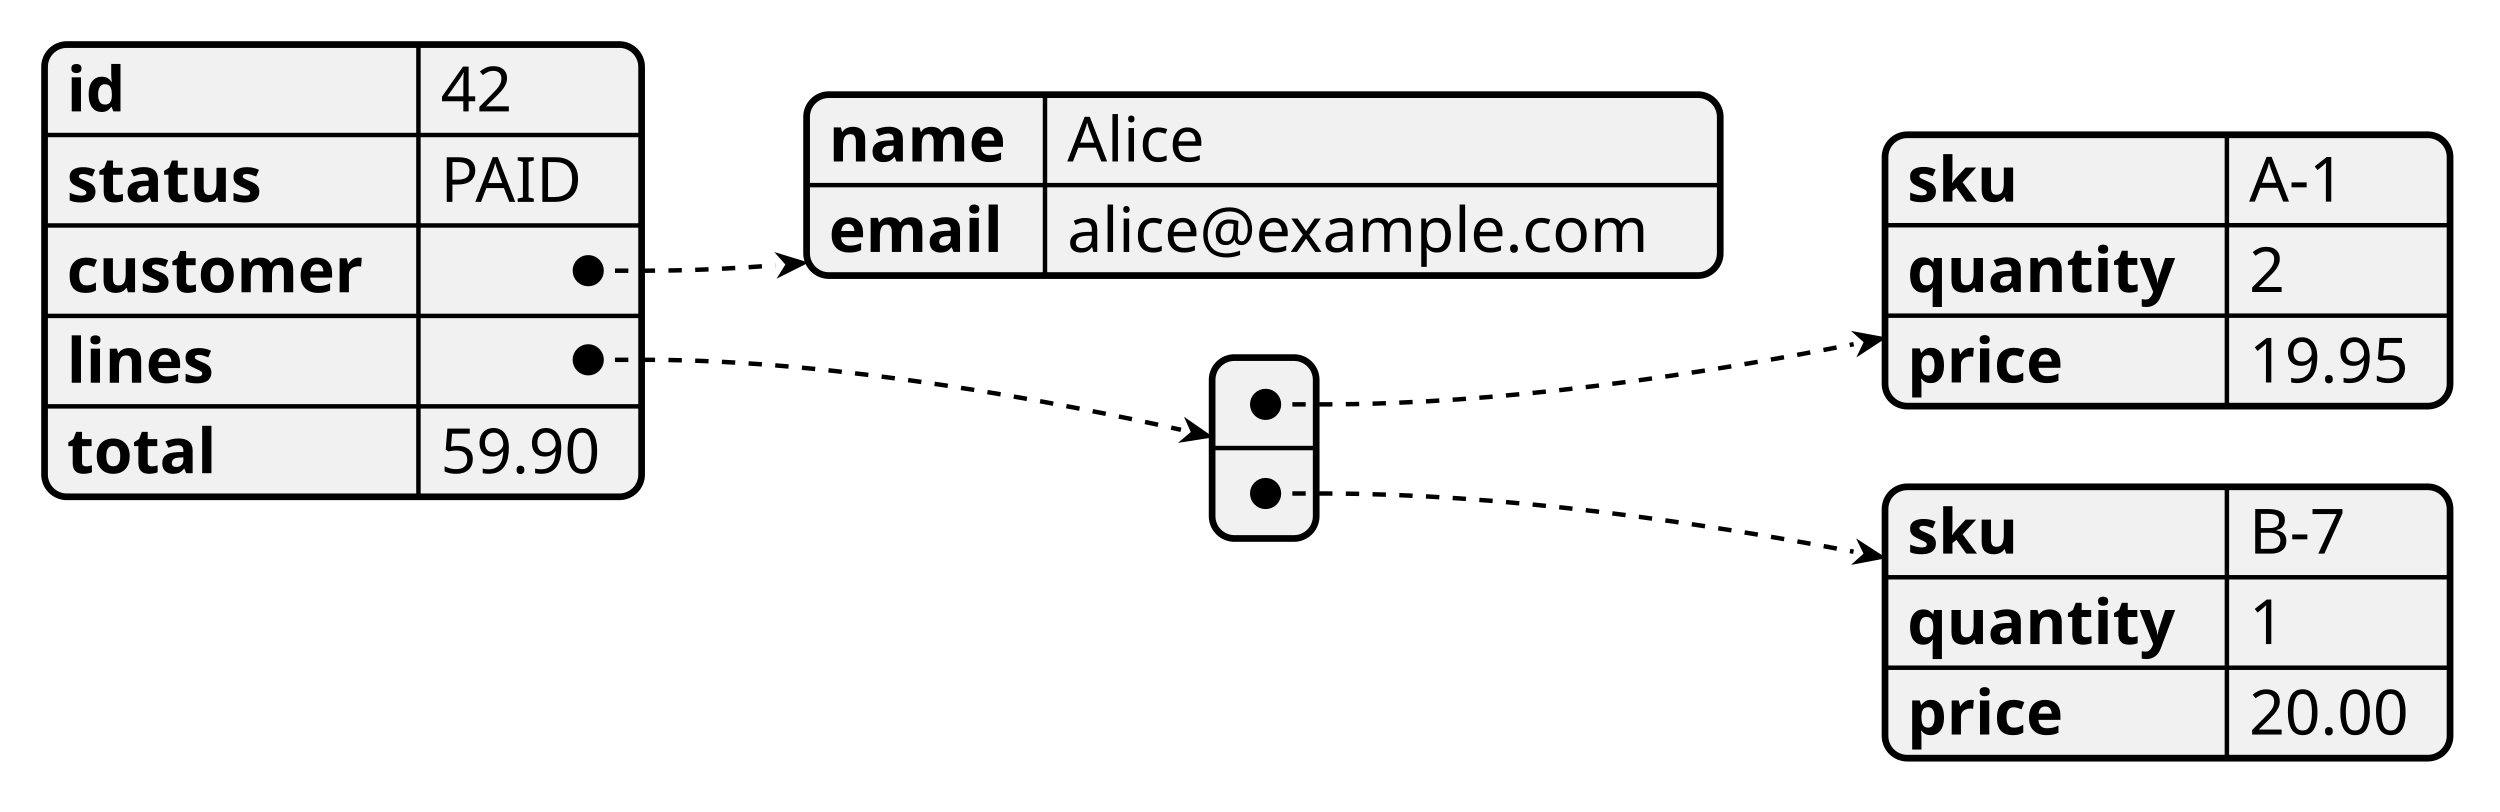
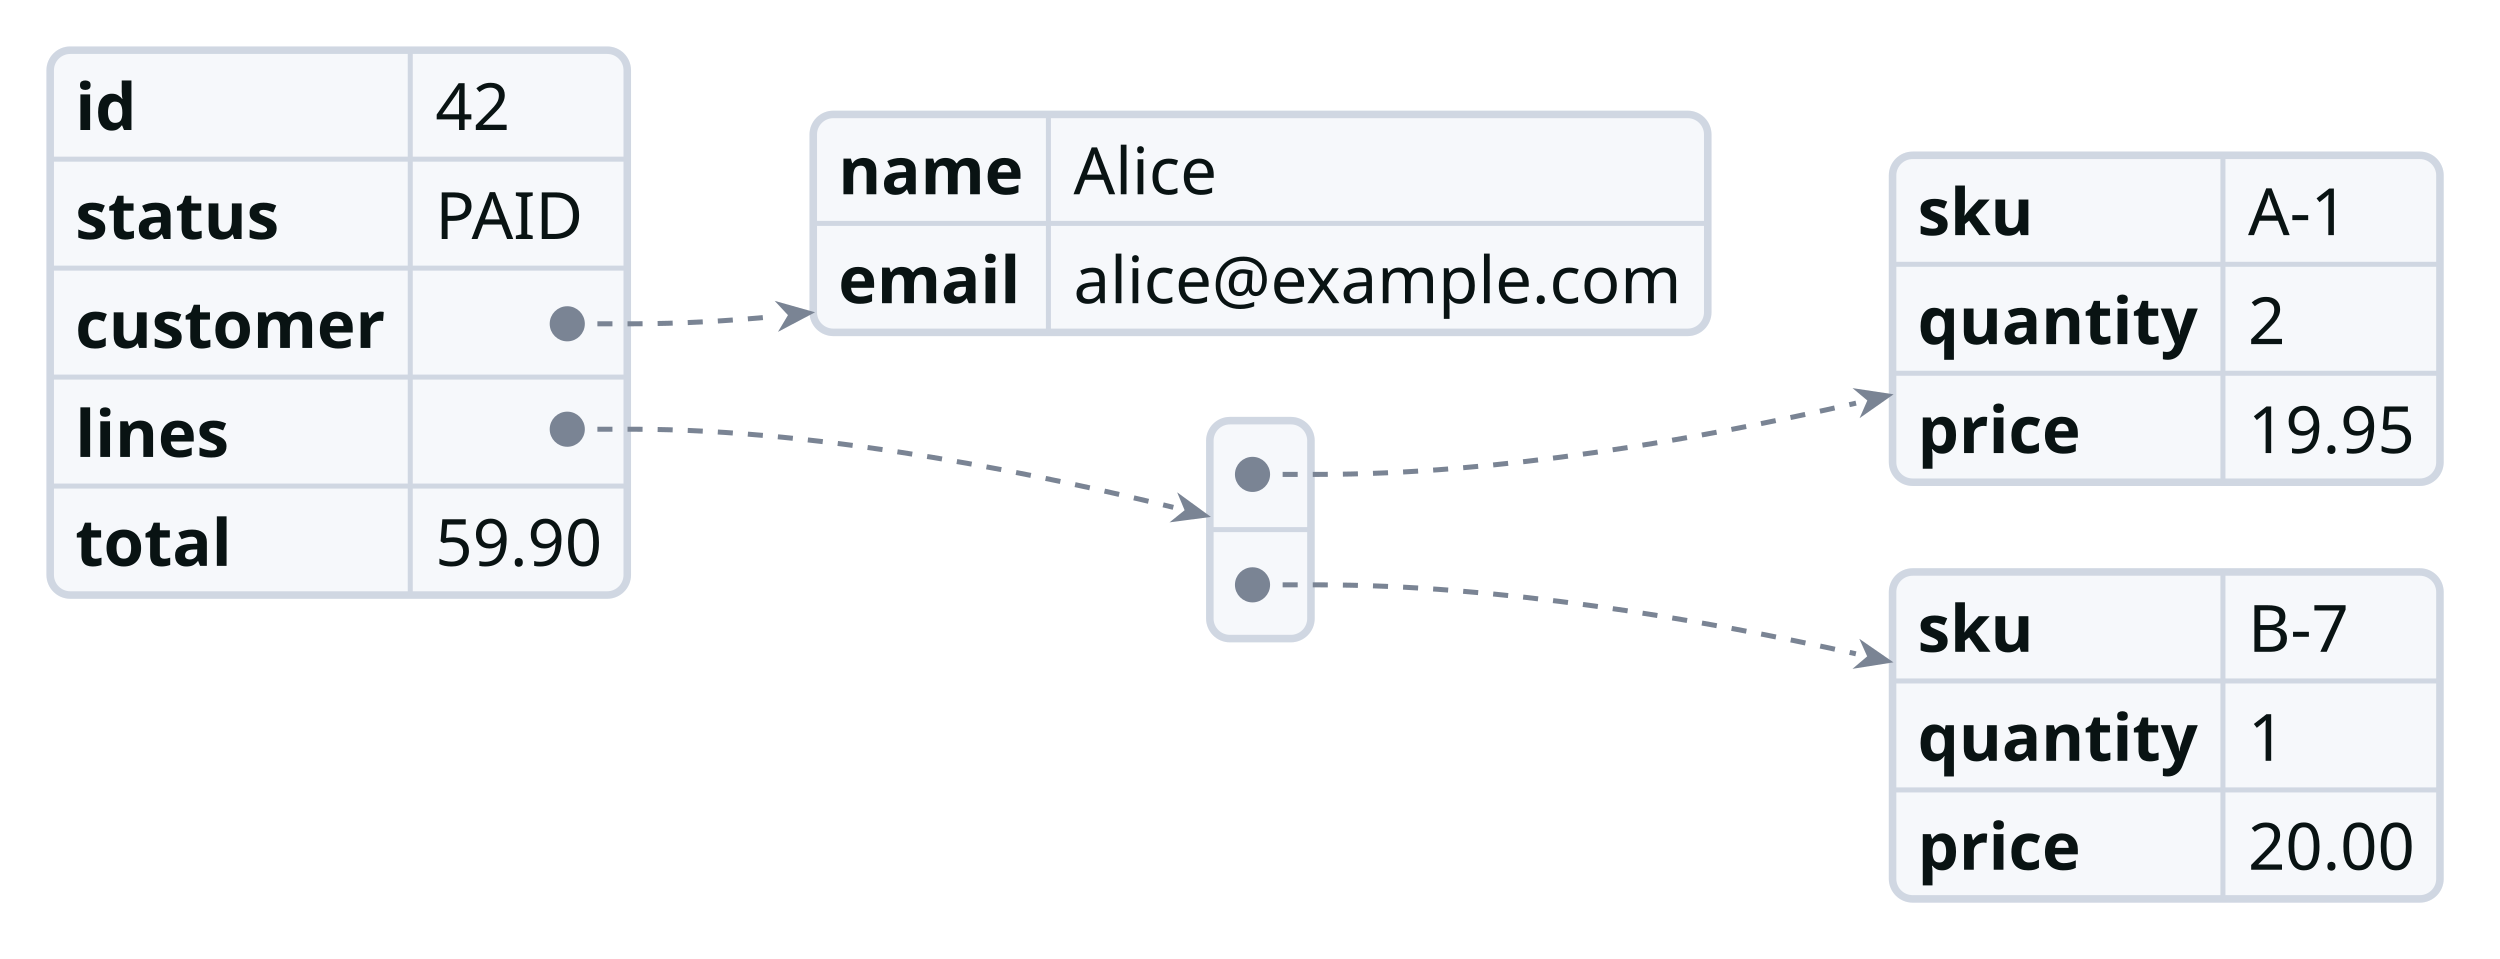
- <svg xmlns="http://www.w3.org/2000/svg" version="1.1" data-diagram-type="JSON" style="width:561px;height:182px;background:#FFFFFF;" width="561px" height="182px" viewBox="0 0 561 182" zoomAndPan="magnify" preserveAspectRatio="none" contentStyleType="text/css">
+ <svg xmlns="http://www.w3.org/2000/svg" version="1.1" data-diagram-type="JSON" style="width:498px;height:191px;background:#FFFFFF;" width="498px" height="191px" viewBox="0 0 498 191" zoomAndPan="magnify" preserveAspectRatio="none" contentStyleType="text/css">
  <defs />
  <g font-family="sans-serif" lengthAdjust="spacing">
-     <rect x="10" y="10" width="133.976" height="101.484" fill="#F1F1F1" style="stroke:#F1F1F1;stroke-width:1.5;" rx="5" ry="5" />
-     <text x="15" y="24.995" fill="#000" font-size="14" textLength="14.82" font-weight="700">id</text>
-     <text x="98.896" y="24.995" fill="#000" font-size="14" textLength="17.814">42</text>
-     <line x1="93.896" y1="10" x2="93.896" y2="30.297" style="stroke:#000;stroke-width:1;" />
-     <line x1="10" y1="30.297" x2="143.976" y2="30.297" style="stroke:#000;stroke-width:1;" />
-     <text x="15" y="45.292" fill="#000" font-size="14" textLength="49.465" font-weight="700">status</text>
-     <text x="98.896" y="45.292" fill="#000" font-size="14" textLength="32.929">PAID</text>
-     <line x1="93.896" y1="30.297" x2="93.896" y2="50.594" style="stroke:#000;stroke-width:1;" />
-     <line x1="10" y1="50.594" x2="143.976" y2="50.594" style="stroke:#000;stroke-width:1;" />
-     <text x="15" y="65.589" fill="#000" font-size="14" textLength="73.896" font-weight="700">customer</text>
-     <text x="98.896" y="65.589" fill="#000" font-size="14" textLength="13.351">   </text>
-     <line x1="93.896" y1="50.594" x2="93.896" y2="70.891" style="stroke:#000;stroke-width:1;" />
-     <line x1="10" y1="70.891" x2="143.976" y2="70.891" style="stroke:#000;stroke-width:1;" />
-     <text x="15" y="85.886" fill="#000" font-size="14" textLength="37.393" font-weight="700">lines</text>
-     <text x="98.896" y="85.886" fill="#000" font-size="14" textLength="13.351">   </text>
-     <line x1="93.896" y1="70.891" x2="93.896" y2="91.188" style="stroke:#000;stroke-width:1;" />
-     <line x1="10" y1="91.188" x2="143.976" y2="91.188" style="stroke:#000;stroke-width:1;" />
-     <text x="15" y="106.183" fill="#000" font-size="14" textLength="37.249" font-weight="700">total</text>
-     <text x="98.896" y="106.183" fill="#000" font-size="14" textLength="40.079">59.90</text>
-     <line x1="93.896" y1="91.188" x2="93.896" y2="111.484" style="stroke:#000;stroke-width:1;" />
-     <rect x="10" y="10" width="133.976" height="101.484" fill="none" style="stroke:#000;stroke-width:1.5;" rx="5" ry="5" />
-     <rect x="181" y="21.242" width="205.021" height="40.594" fill="#F1F1F1" style="stroke:#F1F1F1;stroke-width:1.5;" rx="5" ry="5" />
-     <text x="186" y="36.237" fill="#000" font-size="14" textLength="43.497" font-weight="700">name</text>
-     <text x="239.497" y="36.237" fill="#000" font-size="14" textLength="33.667">Alice</text>
-     <line x1="234.497" y1="21.242" x2="234.497" y2="41.539" style="stroke:#000;stroke-width:1;" />
-     <line x1="181" y1="41.539" x2="386.021" y2="41.539" style="stroke:#000;stroke-width:1;" />
-     <text x="186" y="56.534" fill="#000" font-size="14" textLength="43.128" font-weight="700">email</text>
-     <text x="239.497" y="56.534" fill="#000" font-size="14" textLength="141.524">alice@example.com</text>
-     <line x1="234.497" y1="41.539" x2="234.497" y2="61.836" style="stroke:#000;stroke-width:1;" />
-     <rect x="181" y="21.242" width="205.021" height="40.594" fill="none" style="stroke:#000;stroke-width:1.5;" rx="5" ry="5" />
-     <rect x="272" y="80.242" width="23.351" height="40.594" fill="#F1F1F1" style="stroke:#F1F1F1;stroke-width:1.5;" rx="5" ry="5" />
-     <text x="277" y="95.237" fill="#000" font-size="14" textLength="13.351">   </text>
-     <line x1="272" y1="100.539" x2="295.351" y2="100.539" style="stroke:#000;stroke-width:1;" />
-     <text x="277" y="115.534" fill="#000" font-size="14" textLength="13.351">   </text>
-     <rect x="272" y="80.242" width="23.351" height="40.594" fill="none" style="stroke:#000;stroke-width:1.5;" rx="5" ry="5" />
-     <rect x="423" y="30.242" width="126.791" height="60.891" fill="#F1F1F1" style="stroke:#F1F1F1;stroke-width:1.5;" rx="5" ry="5" />
-     <text x="428" y="45.237" fill="#000" font-size="14" textLength="27.61" font-weight="700">sku</text>
-     <text x="504.712" y="45.237" fill="#000" font-size="14" textLength="23.536">A-1</text>
-     <line x1="499.712" y1="30.242" x2="499.712" y2="50.539" style="stroke:#000;stroke-width:1;" />
-     <line x1="423" y1="50.539" x2="549.791" y2="50.539" style="stroke:#000;stroke-width:1;" />
-     <text x="428" y="65.534" fill="#000" font-size="14" textLength="66.712" font-weight="700">quantity</text>
-     <text x="504.712" y="65.534" fill="#000" font-size="14">2</text>
-     <line x1="499.712" y1="50.539" x2="499.712" y2="70.836" style="stroke:#000;stroke-width:1;" />
-     <line x1="423" y1="70.836" x2="549.791" y2="70.836" style="stroke:#000;stroke-width:1;" />
-     <text x="428" y="85.831" fill="#000" font-size="14" textLength="39.519" font-weight="700">price</text>
-     <text x="504.712" y="85.831" fill="#000" font-size="14" textLength="40.079">19.95</text>
-     <line x1="499.712" y1="70.836" x2="499.712" y2="91.133" style="stroke:#000;stroke-width:1;" />
-     <rect x="423" y="30.242" width="126.791" height="60.891" fill="none" style="stroke:#000;stroke-width:1.5;" rx="5" ry="5" />
-     <rect x="423" y="109.242" width="126.791" height="60.891" fill="#F1F1F1" style="stroke:#F1F1F1;stroke-width:1.5;" rx="5" ry="5" />
-     <text x="428" y="124.237" fill="#000" font-size="14" textLength="27.61" font-weight="700">sku</text>
-     <text x="504.712" y="124.237" fill="#000" font-size="14" textLength="23.563">B-7</text>
-     <line x1="499.712" y1="109.242" x2="499.712" y2="129.539" style="stroke:#000;stroke-width:1;" />
-     <line x1="423" y1="129.539" x2="549.791" y2="129.539" style="stroke:#000;stroke-width:1;" />
-     <text x="428" y="144.534" fill="#000" font-size="14" textLength="66.712" font-weight="700">quantity</text>
-     <text x="504.712" y="144.534" fill="#000" font-size="14">1</text>
-     <line x1="499.712" y1="129.539" x2="499.712" y2="149.836" style="stroke:#000;stroke-width:1;" />
-     <line x1="423" y1="149.836" x2="549.791" y2="149.836" style="stroke:#000;stroke-width:1;" />
-     <text x="428" y="164.831" fill="#000" font-size="14" textLength="39.519" font-weight="700">price</text>
-     <text x="504.712" y="164.831" fill="#000" font-size="14" textLength="40.079">20.00</text>
-     <line x1="499.712" y1="149.836" x2="499.712" y2="170.133" style="stroke:#000;stroke-width:1;" />
-     <rect x="423" y="109.242" width="126.791" height="60.891" fill="none" style="stroke:#000;stroke-width:1.5;" rx="5" ry="5" />
-     <path d="M132,60.742 L145,60.742 C154.443,60.742 164.216,60.3 173.999,59.551" style="stroke:#000;stroke-width:1;stroke-dasharray:3,3;" fill="none" />
-     <path d="M174.251,62.542 L176.242,59.362 L173.747,56.56 L181.476,58.92 L174.251,62.542" fill="#000" />
-     <ellipse cx="132" cy="60.742" rx="3" ry="3" fill="#000" style="stroke:#000;stroke-width:1;" />
-     <path d="M284,90.742 L297,90.742 C336.702,90.742 380.521,84.205 415.963,77.234" style="stroke:#000;stroke-width:1;stroke-dasharray:3,3;" fill="none" />
-     <path d="M416.56,80.207 L418.192,76.787 L415.366,74.262 L423.394,75.742 L416.56,80.207" fill="#000" />
-     <ellipse cx="284" cy="90.742" rx="3" ry="3" fill="#000" style="stroke:#000;stroke-width:1;" />
-     <path d="M284,110.742 L297,110.742 C336.67,110.742 380.487,117.061 415.936,123.8" style="stroke:#000;stroke-width:1;stroke-dasharray:3,3;" fill="none" />
-     <path d="M415.359,126.773 L418.166,124.233 L416.513,120.827 L423.369,125.242 L415.359,126.773" fill="#000" />
-     <ellipse cx="284" cy="110.742" rx="3" ry="3" fill="#000" style="stroke:#000;stroke-width:1;" />
-     <path d="M132,80.742 L145,80.742 C188.439,80.742 238.782,90.568 265.009,96.446" style="stroke:#000;stroke-width:1;stroke-dasharray:3,3;" fill="none" />
-     <path d="M264.337,99.378 L267.209,96.95 L265.682,93.513 L272.34,98.128 L264.337,99.378" fill="#000" />
-     <ellipse cx="132" cy="80.742" rx="3" ry="3" fill="#000" style="stroke:#000;stroke-width:1;" />
+     <rect x="10" y="10" width="114.952" height="108.53" fill="#F6F8FB" style="stroke:#F6F8FB;stroke-width:1.5;" rx="4" ry="4" />
+     <text x="15" y="25.897" fill="#091313" font-size="13" textLength="12.194" font-weight="700" font-family="Noto Sans">id</text>
+     <text x="86.724" y="25.897" fill="#091313" font-size="13" textLength="14.872" font-family="Noto Sans">42</text>
+     <line x1="81.724" y1="10" x2="81.724" y2="31.706" style="stroke:#D0D7E2;stroke-width:1;" />
+     <line x1="10" y1="31.706" x2="124.952" y2="31.706" style="stroke:#D0D7E2;stroke-width:1;" />
+     <text x="15" y="47.603" fill="#091313" font-size="13" textLength="40.599" font-weight="700" font-family="Noto Sans">status</text>
+     <text x="86.724" y="47.603" fill="#091313" font-size="13" textLength="30.069" font-family="Noto Sans">PAID</text>
+     <line x1="81.724" y1="31.706" x2="81.724" y2="53.412" style="stroke:#D0D7E2;stroke-width:1;" />
+     <line x1="10" y1="53.412" x2="124.952" y2="53.412" style="stroke:#D0D7E2;stroke-width:1;" />
+     <text x="15" y="69.309" fill="#091313" font-size="13" textLength="61.724" font-weight="700" font-family="Noto Sans">customer</text>
+     <text x="86.724" y="69.309" fill="#091313" font-size="13" textLength="10.14" font-family="Noto Sans">   </text>
+     <line x1="81.724" y1="53.412" x2="81.724" y2="75.118" style="stroke:#D0D7E2;stroke-width:1;" />
+     <line x1="10" y1="75.118" x2="124.952" y2="75.118" style="stroke:#D0D7E2;stroke-width:1;" />
+     <text x="15" y="91.015" fill="#091313" font-size="13" textLength="30.615" font-weight="700" font-family="Noto Sans">lines</text>
+     <text x="86.724" y="91.015" fill="#091313" font-size="13" textLength="10.14" font-family="Noto Sans">   </text>
+     <line x1="81.724" y1="75.118" x2="81.724" y2="96.824" style="stroke:#D0D7E2;stroke-width:1;" />
+     <line x1="10" y1="96.824" x2="124.952" y2="96.824" style="stroke:#D0D7E2;stroke-width:1;" />
+     <text x="15" y="112.721" fill="#091313" font-size="13" textLength="31.148" font-weight="700" font-family="Noto Sans">total</text>
+     <text x="86.724" y="112.721" fill="#091313" font-size="13" textLength="33.228" font-family="Noto Sans">59.90</text>
+     <line x1="81.724" y1="96.824" x2="81.724" y2="118.53" style="stroke:#D0D7E2;stroke-width:1;" />
+     <rect x="10" y="10" width="114.952" height="108.53" fill="none" style="stroke:#D0D7E2;stroke-width:1.5;" rx="4" ry="4" />
+     <rect x="162" y="22.794" width="178.184" height="43.412" fill="#F6F8FB" style="stroke:#F6F8FB;stroke-width:1.5;" rx="4" ry="4" />
+     <text x="167" y="38.691" fill="#091313" font-size="13" textLength="36.842" font-weight="700" font-family="Noto Sans">name</text>
+     <text x="213.842" y="38.691" fill="#091313" font-size="13" textLength="28.587" font-family="Noto Sans">Alice</text>
+     <line x1="208.842" y1="22.794" x2="208.842" y2="44.5" style="stroke:#D0D7E2;stroke-width:1;" />
+     <line x1="162" y1="44.5" x2="340.184" y2="44.5" style="stroke:#D0D7E2;stroke-width:1;" />
+     <text x="167" y="60.397" fill="#091313" font-size="13" textLength="36.231" font-weight="700" font-family="Noto Sans">email</text>
+     <text x="213.842" y="60.397" fill="#091313" font-size="13" textLength="121.342" font-family="Noto Sans">alice@example.com</text>
+     <line x1="208.842" y1="44.5" x2="208.842" y2="66.206" style="stroke:#D0D7E2;stroke-width:1;" />
+     <rect x="162" y="22.794" width="178.184" height="43.412" fill="none" style="stroke:#D0D7E2;stroke-width:1.5;" rx="4" ry="4" />
+     <rect x="241" y="83.794" width="20.14" height="43.412" fill="#F6F8FB" style="stroke:#F6F8FB;stroke-width:1.5;" rx="4" ry="4" />
+     <text x="246" y="99.691" fill="#091313" font-size="13" textLength="10.14" font-family="Noto Sans">   </text>
+     <line x1="241" y1="105.5" x2="261.14" y2="105.5" style="stroke:#D0D7E2;stroke-width:1;" />
+     <text x="246" y="121.397" fill="#091313" font-size="13" textLength="10.14" font-family="Noto Sans">   </text>
+     <rect x="241" y="83.794" width="20.14" height="43.412" fill="none" style="stroke:#D0D7E2;stroke-width:1.5;" rx="4" ry="4" />
+     <rect x="377" y="30.941" width="109.037" height="65.118" fill="#F6F8FB" style="stroke:#F6F8FB;stroke-width:1.5;" rx="4" ry="4" />
+     <text x="382" y="46.838" fill="#091313" font-size="13" textLength="23.062" font-weight="700" font-family="Noto Sans">sku</text>
+     <text x="447.809" y="46.838" fill="#091313" font-size="13" textLength="19.929" font-family="Noto Sans">A-1</text>
+     <line x1="442.809" y1="30.941" x2="442.809" y2="52.647" style="stroke:#D0D7E2;stroke-width:1;" />
+     <line x1="377" y1="52.647" x2="486.037" y2="52.647" style="stroke:#D0D7E2;stroke-width:1;" />
+     <text x="382" y="68.544" fill="#091313" font-size="13" textLength="55.809" font-weight="700" font-family="Noto Sans">quantity</text>
+     <text x="447.809" y="68.544" fill="#091313" font-size="13" font-family="Noto Sans">2</text>
+     <line x1="442.809" y1="52.647" x2="442.809" y2="74.353" style="stroke:#D0D7E2;stroke-width:1;" />
+     <line x1="377" y1="74.353" x2="486.037" y2="74.353" style="stroke:#D0D7E2;stroke-width:1;" />
+     <text x="382" y="90.25" fill="#091313" font-size="13" textLength="32.461" font-weight="700" font-family="Noto Sans">price</text>
+     <text x="447.809" y="90.25" fill="#091313" font-size="13" textLength="33.228" font-family="Noto Sans">19.95</text>
+     <line x1="442.809" y1="74.353" x2="442.809" y2="96.059" style="stroke:#D0D7E2;stroke-width:1;" />
+     <rect x="377" y="30.941" width="109.037" height="65.118" fill="none" style="stroke:#D0D7E2;stroke-width:1.5;" rx="4" ry="4" />
+     <rect x="377" y="113.941" width="109.037" height="65.118" fill="#F6F8FB" style="stroke:#F6F8FB;stroke-width:1.5;" rx="4" ry="4" />
+     <text x="382" y="129.838" fill="#091313" font-size="13" textLength="23.062" font-weight="700" font-family="Noto Sans">sku</text>
+     <text x="447.809" y="129.838" fill="#091313" font-size="13" textLength="20.072" font-family="Noto Sans">B-7</text>
+     <line x1="442.809" y1="113.941" x2="442.809" y2="135.647" style="stroke:#D0D7E2;stroke-width:1;" />
+     <line x1="377" y1="135.647" x2="486.037" y2="135.647" style="stroke:#D0D7E2;stroke-width:1;" />
+     <text x="382" y="151.544" fill="#091313" font-size="13" textLength="55.809" font-weight="700" font-family="Noto Sans">quantity</text>
+     <text x="447.809" y="151.544" fill="#091313" font-size="13" font-family="Noto Sans">1</text>
+     <line x1="442.809" y1="135.647" x2="442.809" y2="157.353" style="stroke:#D0D7E2;stroke-width:1;" />
+     <line x1="377" y1="157.353" x2="486.037" y2="157.353" style="stroke:#D0D7E2;stroke-width:1;" />
+     <text x="382" y="173.25" fill="#091313" font-size="13" textLength="32.461" font-weight="700" font-family="Noto Sans">price</text>
+     <text x="447.809" y="173.25" fill="#091313" font-size="13" textLength="33.228" font-family="Noto Sans">20.00</text>
+     <line x1="442.809" y1="157.353" x2="442.809" y2="179.059" style="stroke:#D0D7E2;stroke-width:1;" />
+     <rect x="377" y="113.941" width="109.037" height="65.118" fill="none" style="stroke:#D0D7E2;stroke-width:1.5;" rx="4" ry="4" />
+     <path d="M113,64.5 L126,64.5 C135.328,64.5 145,63.946 154.643,63.022" style="stroke:#7A8494;stroke-width:1;stroke-dasharray:3,3;" fill="none" />
+     <path d="M154.969,66.11 L156.959,62.777 L154.316,59.934 L162.363,62.206 L154.969,66.11" fill="#7A8494" />
+     <ellipse cx="113" cy="64.5" rx="3" ry="3" fill="#7A8494" style="stroke:#7A8494;stroke-width:1;" />
+     <path d="M249.5,94.5 L262.5,94.5 C298.436,94.5 337.981,87.596 369.726,80.304" style="stroke:#7A8494;stroke-width:1;stroke-dasharray:3,3;" fill="none" />
+     <path d="M370.429,83.295 L371.969,79.776 L369.023,77.312 L377.204,78.546 L370.429,83.295" fill="#7A8494" />
+     <ellipse cx="249.5" cy="94.5" rx="3" ry="3" fill="#7A8494" style="stroke:#7A8494;stroke-width:1;" />
+     <path d="M249.5,116.5 L262.5,116.5 C298.398,116.5 337.942,123.182 369.694,130.238" style="stroke:#7A8494;stroke-width:1;stroke-dasharray:3,3;" fill="none" />
+     <path d="M369.014,133.231 L371.939,130.749 L370.375,127.246 L377.175,131.939 L369.014,133.231" fill="#7A8494" />
+     <ellipse cx="249.5" cy="116.5" rx="3" ry="3" fill="#7A8494" style="stroke:#7A8494;stroke-width:1;" />
+     <path d="M113,85.5 L126,85.5 C164.97,85.5 209.942,95.17 233.727,101.063" style="stroke:#7A8494;stroke-width:1;stroke-dasharray:3,3;" fill="none" />
+     <path d="M232.965,104.056 L235.972,101.634 L234.488,98.069 L241.211,102.967 L232.965,104.056" fill="#7A8494" />
+     <ellipse cx="113" cy="85.5" rx="3" ry="3" fill="#7A8494" style="stroke:#7A8494;stroke-width:1;" />
  </g>
</svg>
